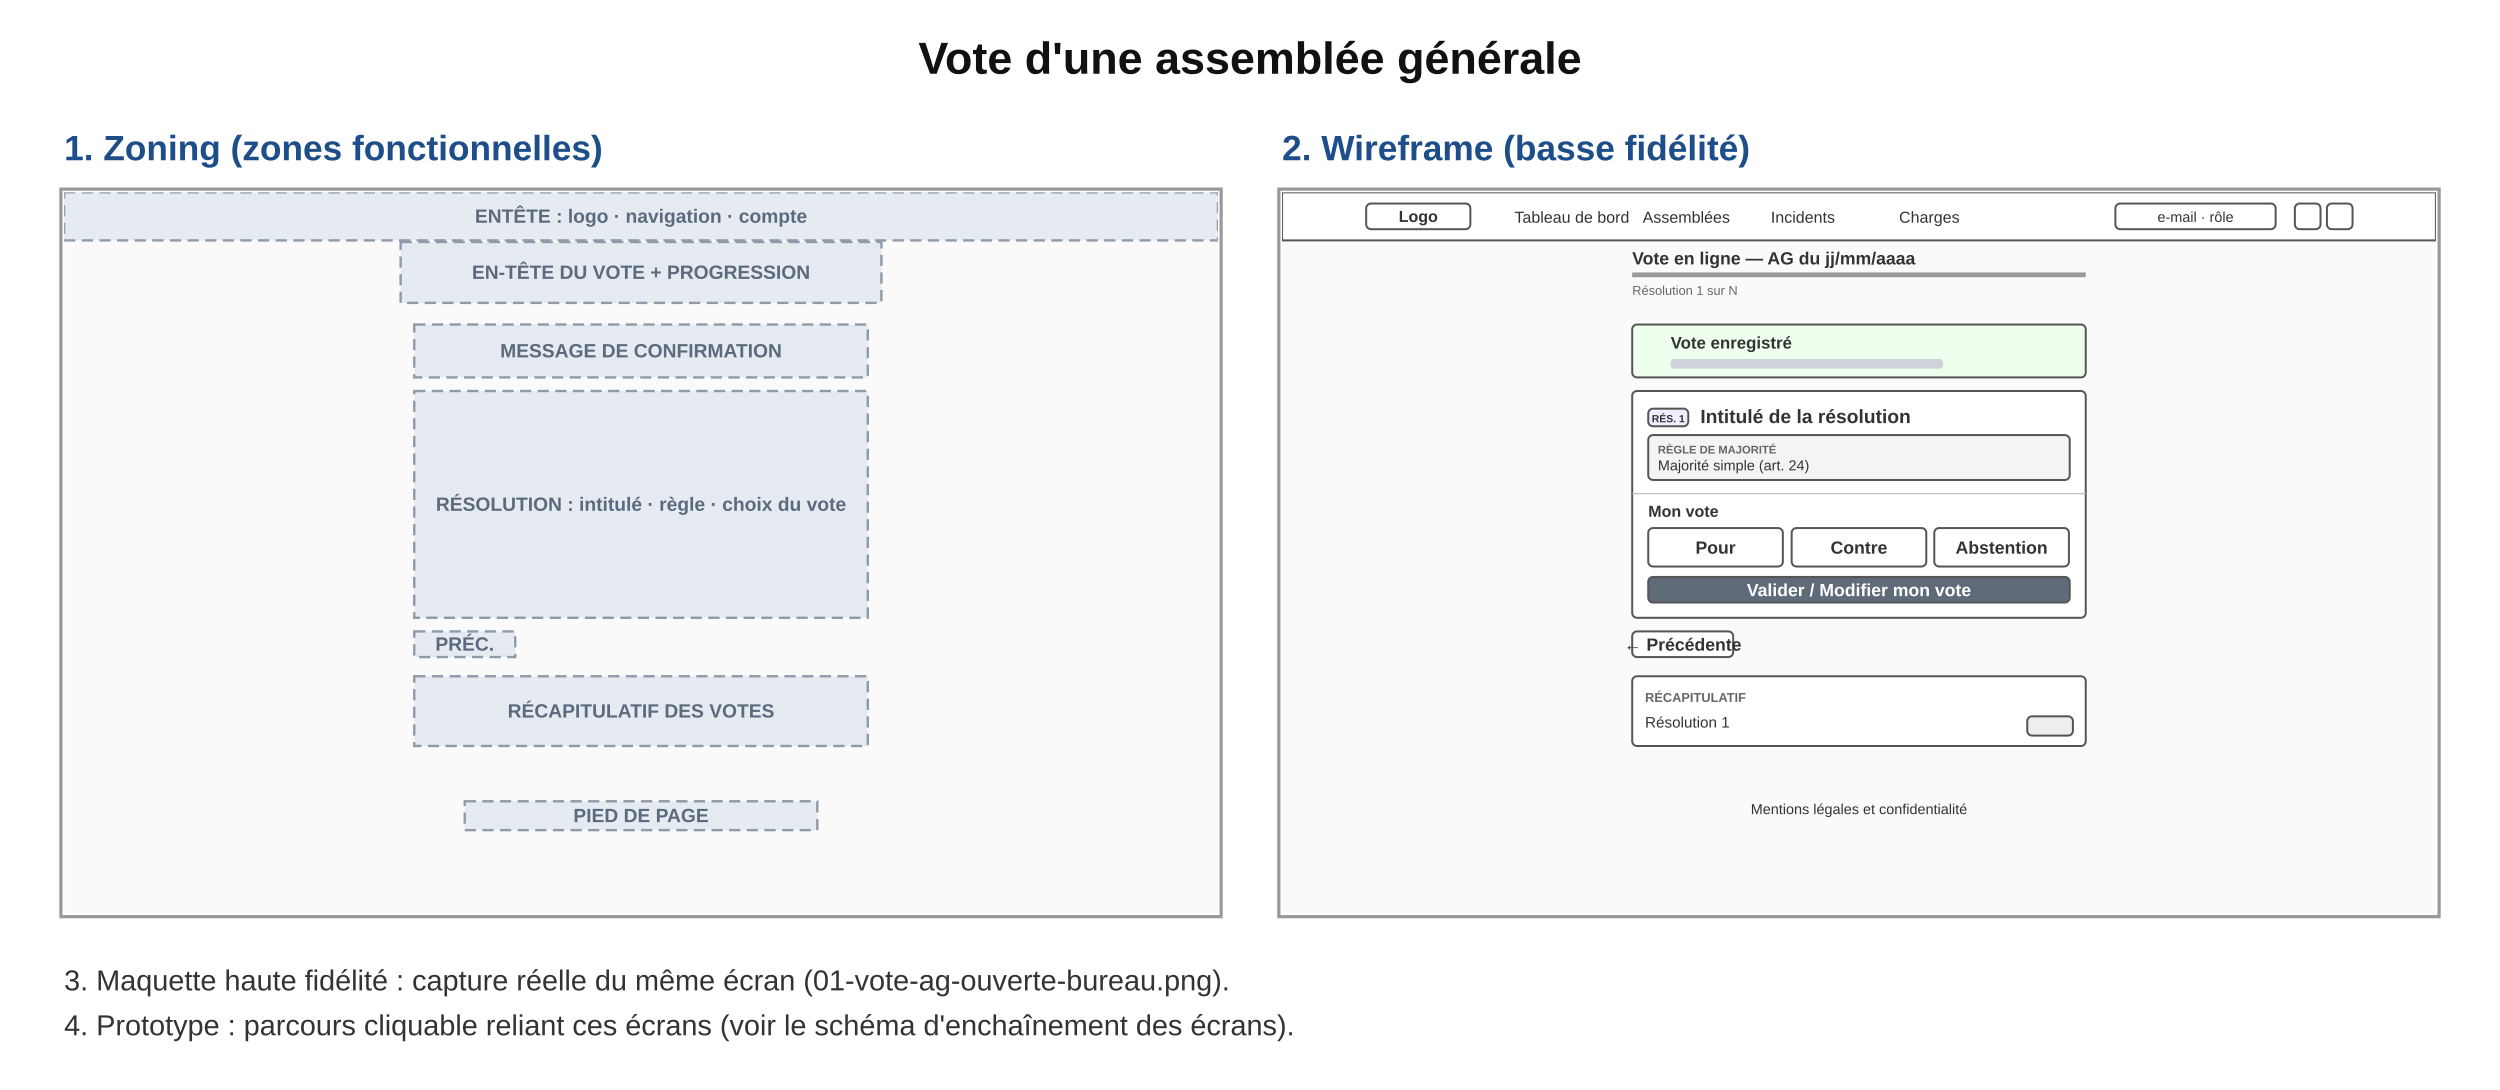
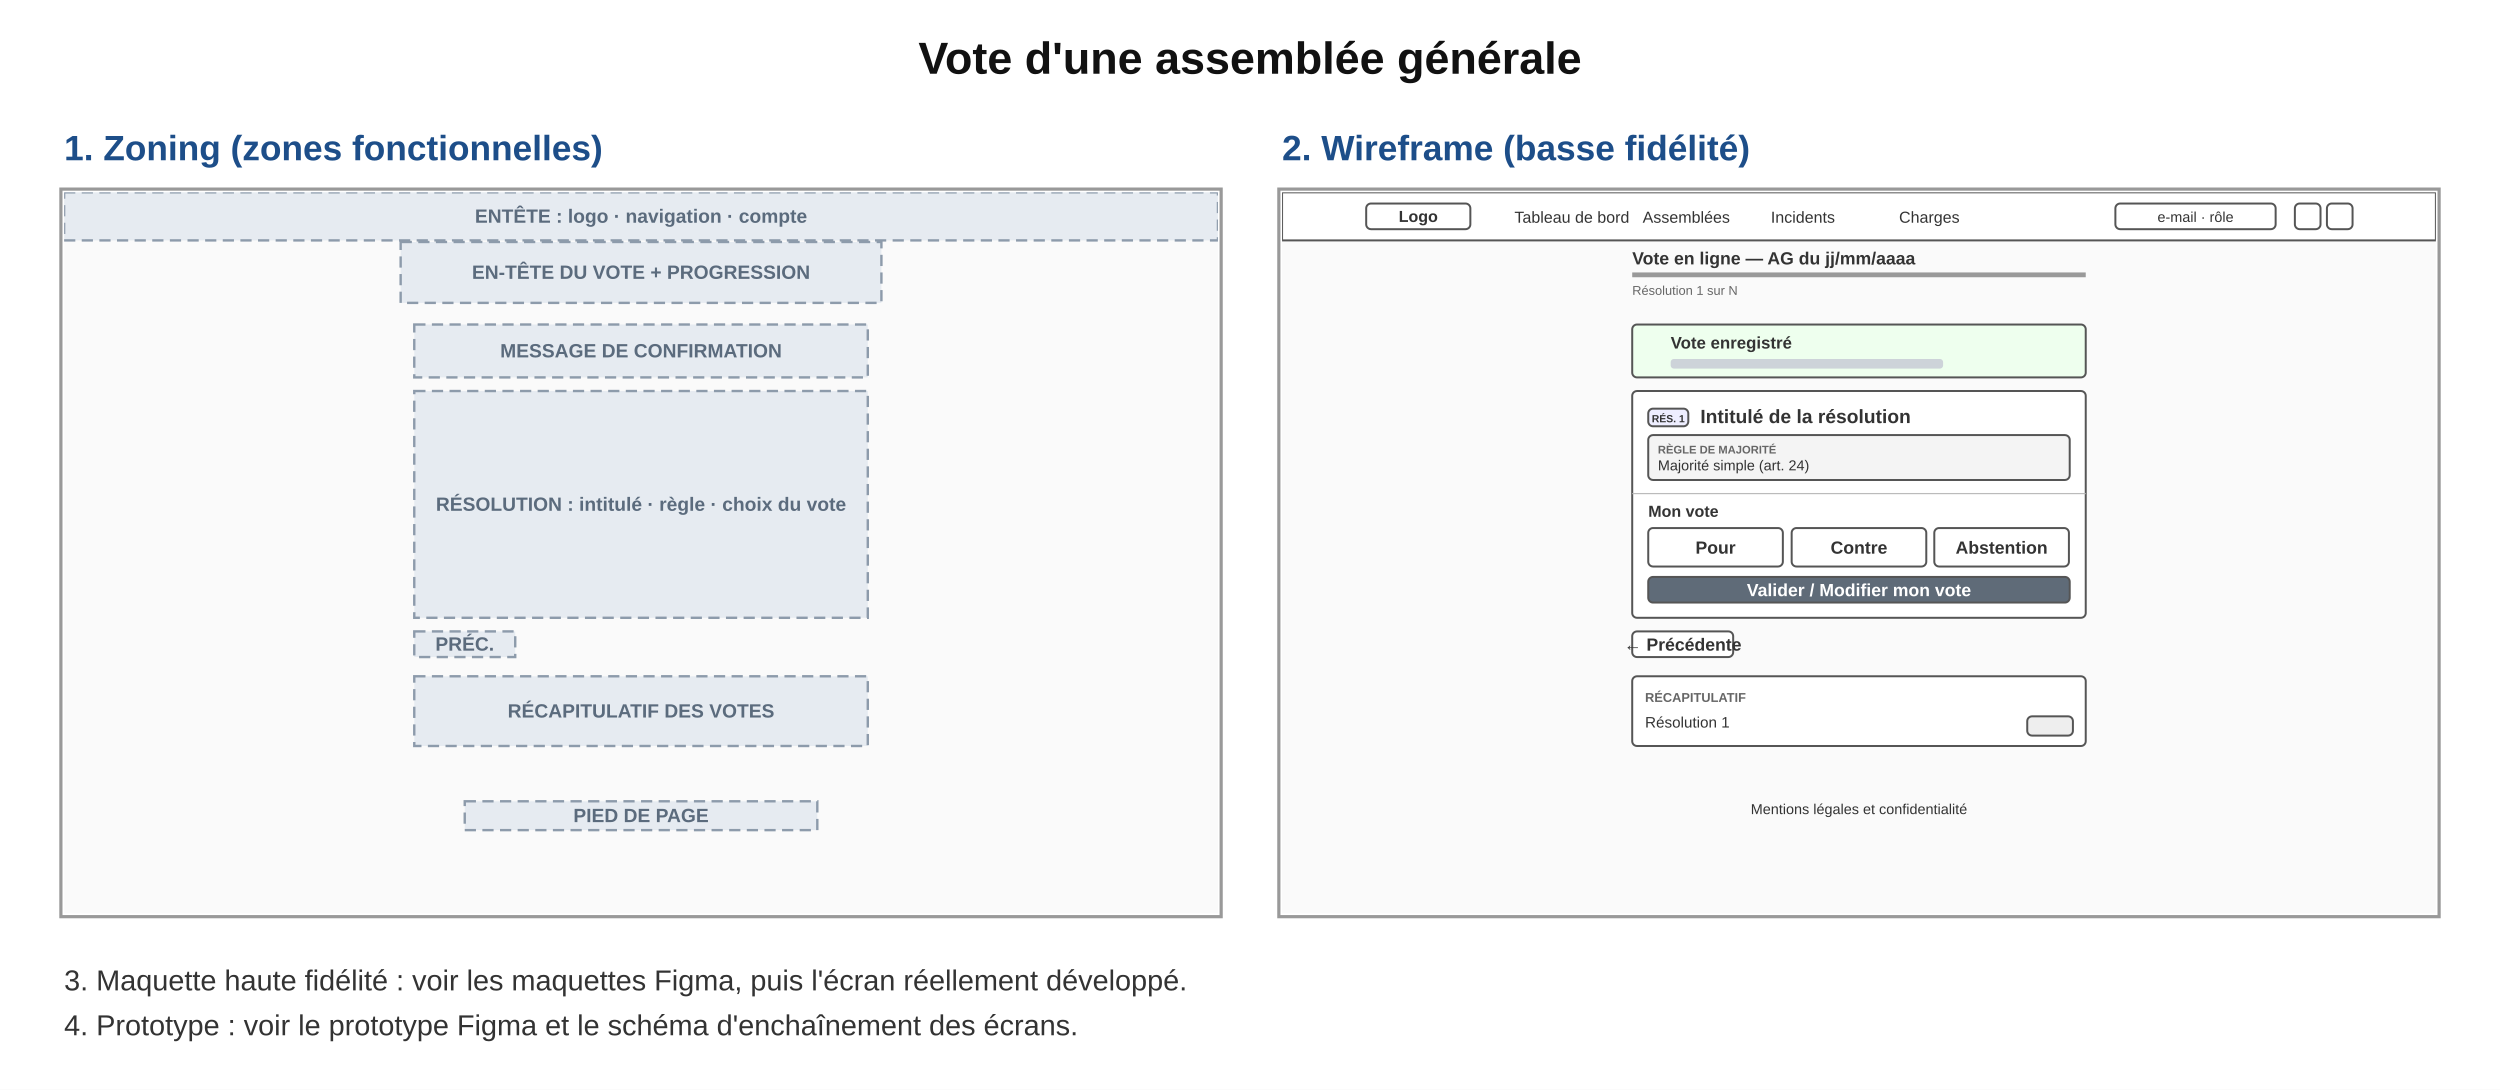
<svg xmlns="http://www.w3.org/2000/svg" width="1560" height="680" viewBox="0 0 1560 680">
  <rect width="100%" height="100%" fill="#ffffff" />
  <text x="780" y="46" font-size="28" font-weight="bold" text-anchor="middle" fill="#111" font-family="Arial, Helvetica, sans-serif">Vote d'une assemblée générale</text>
  <text x="40" y="100" font-size="22" font-weight="bold" text-anchor="start" fill="#1d4e89" font-family="Arial, Helvetica, sans-serif">1. Zoning (zones fonctionnelles)</text>
  <rect x="38" y="118" width="724" height="454" fill="#fff" stroke="#999" stroke-width="2" />
  <svg x="40" y="120" width="720" height="450" viewBox="0 0 1440 900">
    <rect width="1440" height="900" fill="#fafafa" />
    <rect x="0" y="0" width="1440" height="60" fill="#e6ebf1" stroke="#8d9bab" stroke-width="3" stroke-dasharray="14,8" />
    <text x="720" y="38" text-anchor="middle" font-size="24" font-weight="bold" fill="#5b6b7d" font-family="Arial, Helvetica, sans-serif">ENTÊTE : logo · navigation · compte</text>
    <rect x="420" y="62" width="600" height="76" fill="#e6ebf1" stroke="#8d9bab" stroke-width="3" stroke-dasharray="14,8" />
    <text x="720" y="108" text-anchor="middle" font-size="24" font-weight="bold" fill="#5b6b7d" font-family="Arial, Helvetica, sans-serif">EN-TÊTE DU VOTE + PROGRESSION</text>
    <rect x="437" y="165" width="566" height="66" fill="#e6ebf1" stroke="#8d9bab" stroke-width="3" stroke-dasharray="14,8" />
    <text x="720" y="206" text-anchor="middle" font-size="24" font-weight="bold" fill="#5b6b7d" font-family="Arial, Helvetica, sans-serif">MESSAGE DE CONFIRMATION</text>
    <rect x="437" y="248" width="566" height="283" fill="#e6ebf1" stroke="#8d9bab" stroke-width="3" stroke-dasharray="14,8" />
    <text x="720" y="397.5" text-anchor="middle" font-size="24" font-weight="bold" fill="#5b6b7d" font-family="Arial, Helvetica, sans-serif">RÉSOLUTION : intitulé · règle · choix du vote</text>
    <rect x="437" y="548" width="126" height="32" fill="#e6ebf1" stroke="#8d9bab" stroke-width="3" stroke-dasharray="14,8" />
    <text x="500" y="572" text-anchor="middle" font-size="24" font-weight="bold" fill="#5b6b7d" font-family="Arial, Helvetica, sans-serif">PRÉC.</text>
    <rect x="437" y="604" width="566" height="87" fill="#e6ebf1" stroke="#8d9bab" stroke-width="3" stroke-dasharray="14,8" />
    <text x="720" y="655.5" text-anchor="middle" font-size="24" font-weight="bold" fill="#5b6b7d" font-family="Arial, Helvetica, sans-serif">RÉCAPITULATIF DES VOTES</text>
    <rect x="500" y="760" width="440" height="36" fill="#e6ebf1" stroke="#8d9bab" stroke-width="3" stroke-dasharray="14,8" />
    <text x="720" y="786" text-anchor="middle" font-size="24" font-weight="bold" fill="#5b6b7d" font-family="Arial, Helvetica, sans-serif">PIED DE PAGE</text>
  </svg>
  <text x="800" y="100" font-size="22" font-weight="bold" text-anchor="start" fill="#1d4e89" font-family="Arial, Helvetica, sans-serif">2. Wireframe (basse fidélité)</text>
  <rect x="798" y="118" width="724" height="454" fill="#fff" stroke="#999" stroke-width="2" />
  <svg x="800" y="120" width="720" height="450" viewBox="0 0 1440 900">
    <rect width="1440" height="900" fill="#fafafa" />
    <rect x="0" y="0" width="1440" height="60" fill="#fff" stroke="#555" stroke-width="2.5" />
    <rect x="105" y="14" width="130" height="32" rx="6" fill="#fff" stroke="#555" stroke-width="2.5" />
    <text x="170" y="37" font-size="20" font-weight="bold" text-anchor="middle" fill="#333" font-family="Arial, Helvetica, sans-serif">Logo</text>
    <text x="290" y="38" font-size="20" font-weight="normal" text-anchor="start" fill="#333" font-family="Arial, Helvetica, sans-serif">Tableau de bord</text>
    <text x="450" y="38" font-size="20" font-weight="normal" text-anchor="start" fill="#333" font-family="Arial, Helvetica, sans-serif">Assemblées</text>
    <text x="610" y="38" font-size="20" font-weight="normal" text-anchor="start" fill="#333" font-family="Arial, Helvetica, sans-serif">Incidents</text>
    <text x="770" y="38" font-size="20" font-weight="normal" text-anchor="start" fill="#333" font-family="Arial, Helvetica, sans-serif">Charges</text>
    <rect x="1040" y="14" width="200" height="32" rx="6" fill="#fff" stroke="#555" stroke-width="2.5" />
    <text x="1140" y="37" font-size="18" font-weight="normal" text-anchor="middle" fill="#333" font-family="Arial, Helvetica, sans-serif">e-mail · rôle</text>
    <rect x="1264" y="14" width="32" height="32" rx="6" fill="#fff" stroke="#555" stroke-width="2.5" />
    <rect x="1304" y="14" width="32" height="32" rx="6" fill="#fff" stroke="#555" stroke-width="2.5" />
    <text x="437" y="90" font-size="22" font-weight="bold" text-anchor="start" fill="#333" font-family="Arial, Helvetica, sans-serif">Vote en ligne — AG du jj/mm/aaaa</text>
    <rect x="437" y="100" width="566" height="6" fill="#999" />
    <text x="437" y="128" font-size="16" font-weight="normal" text-anchor="start" fill="#666" font-family="Arial, Helvetica, sans-serif">Résolution 1 sur N</text>
    <rect x="437" y="165" width="566" height="66" rx="6" fill="#efe" stroke="#555" stroke-width="2.5" />
    <text x="485" y="195" font-size="21" font-weight="bold" text-anchor="start" fill="#333" font-family="Arial, Helvetica, sans-serif">Vote enregistré</text>
    <rect x="485" y="208" width="340" height="12" rx="4" fill="#cdd3d9" />
    <rect x="437" y="248" width="566" height="283" rx="6" fill="#fff" stroke="#555" stroke-width="2.5" />
    <rect x="457" y="270" width="50" height="22" rx="6" fill="#eef" stroke="#555" stroke-width="2.5" />
    <text x="482" y="287" font-size="13" font-weight="bold" text-anchor="middle" fill="#333" font-family="Arial, Helvetica, sans-serif">RÉS. 1</text>
    <text x="522" y="288" font-size="24" font-weight="bold" text-anchor="start" fill="#333" font-family="Arial, Helvetica, sans-serif">Intitulé de la résolution</text>
    <rect x="457" y="303" width="526" height="56" rx="6" fill="#f4f4f4" stroke="#555" stroke-width="2.5" />
    <text x="469" y="326" font-size="14" font-weight="bold" text-anchor="start" fill="#666" font-family="Arial, Helvetica, sans-serif">RÈGLE DE MAJORITÉ</text>
    <text x="469" y="347" font-size="18" font-weight="normal" text-anchor="start" fill="#333" font-family="Arial, Helvetica, sans-serif">Majorité simple (art. 24)</text>
    <line x1="437" y1="376" x2="1003" y2="376" stroke="#bbb" stroke-width="1.5" />
    <text x="457" y="405" font-size="20" font-weight="bold" text-anchor="start" fill="#333" font-family="Arial, Helvetica, sans-serif">Mon vote</text>
    <rect x="457" y="419" width="168" height="48" rx="6" fill="#fff" stroke="#555" stroke-width="2.5" />
    <text x="541" y="451" font-size="22" font-weight="bold" text-anchor="middle" fill="#333" font-family="Arial, Helvetica, sans-serif">Pour</text>
    <rect x="636" y="419" width="168" height="48" rx="6" fill="#fff" stroke="#555" stroke-width="2.5" />
    <text x="720" y="451" font-size="22" font-weight="bold" text-anchor="middle" fill="#333" font-family="Arial, Helvetica, sans-serif">Contre</text>
    <rect x="814" y="419" width="168" height="48" rx="6" fill="#fff" stroke="#555" stroke-width="2.5" />
    <text x="898" y="451" font-size="22" font-weight="bold" text-anchor="middle" fill="#333" font-family="Arial, Helvetica, sans-serif">Abstention</text>
    <rect x="457" y="480" width="526" height="32" rx="6" fill="#5f6b78" stroke="#555" stroke-width="2.5" />
    <text x="720" y="504" font-size="22" font-weight="bold" text-anchor="middle" fill="#fff" font-family="Arial, Helvetica, sans-serif">Valider / Modifier mon vote</text>
    <rect x="437" y="548" width="126" height="32" rx="6" fill="#fff" stroke="#555" stroke-width="2.5" />
    <text x="500" y="572" font-size="22" font-weight="bold" text-anchor="middle" fill="#333" font-family="Arial, Helvetica, sans-serif">← Précédente</text>
    <rect x="437" y="604" width="566" height="87" rx="6" fill="#fff" stroke="#555" stroke-width="2.5" />
    <text x="453" y="636" font-size="16" font-weight="bold" text-anchor="start" fill="#666" font-family="Arial, Helvetica, sans-serif">RÉCAPITULATIF</text>
    <text x="453" y="668" font-size="19" font-weight="normal" text-anchor="start" fill="#333" font-family="Arial, Helvetica, sans-serif">Résolution 1</text>
    <rect x="930" y="654" width="57" height="24" rx="6" fill="#eee" stroke="#555" stroke-width="2.5" />
    <text x="720" y="776" font-size="18" font-weight="normal" text-anchor="middle" fill="#333" font-family="Arial, Helvetica, sans-serif">Mentions légales et confidentialité</text>
  </svg>
-   <text x="40" y="618" font-size="18" font-weight="normal" text-anchor="start" fill="#333" font-family="Arial, Helvetica, sans-serif">3. Maquette haute fidélité : capture réelle du même écran (01-vote-ag-ouverte-bureau.png).</text>
-   <text x="40" y="646" font-size="18" font-weight="normal" text-anchor="start" fill="#333" font-family="Arial, Helvetica, sans-serif">4. Prototype : parcours cliquable reliant ces écrans (voir le schéma d'enchaînement des écrans).</text>
+   <text x="40" y="618" font-size="18" font-weight="normal" text-anchor="start" fill="#333" font-family="Arial, Helvetica, sans-serif">3. Maquette haute fidélité : voir les maquettes Figma, puis l'écran réellement développé.</text>
+   <text x="40" y="646" font-size="18" font-weight="normal" text-anchor="start" fill="#333" font-family="Arial, Helvetica, sans-serif">4. Prototype : voir le prototype Figma et le schéma d'enchaînement des écrans.</text>
</svg>
